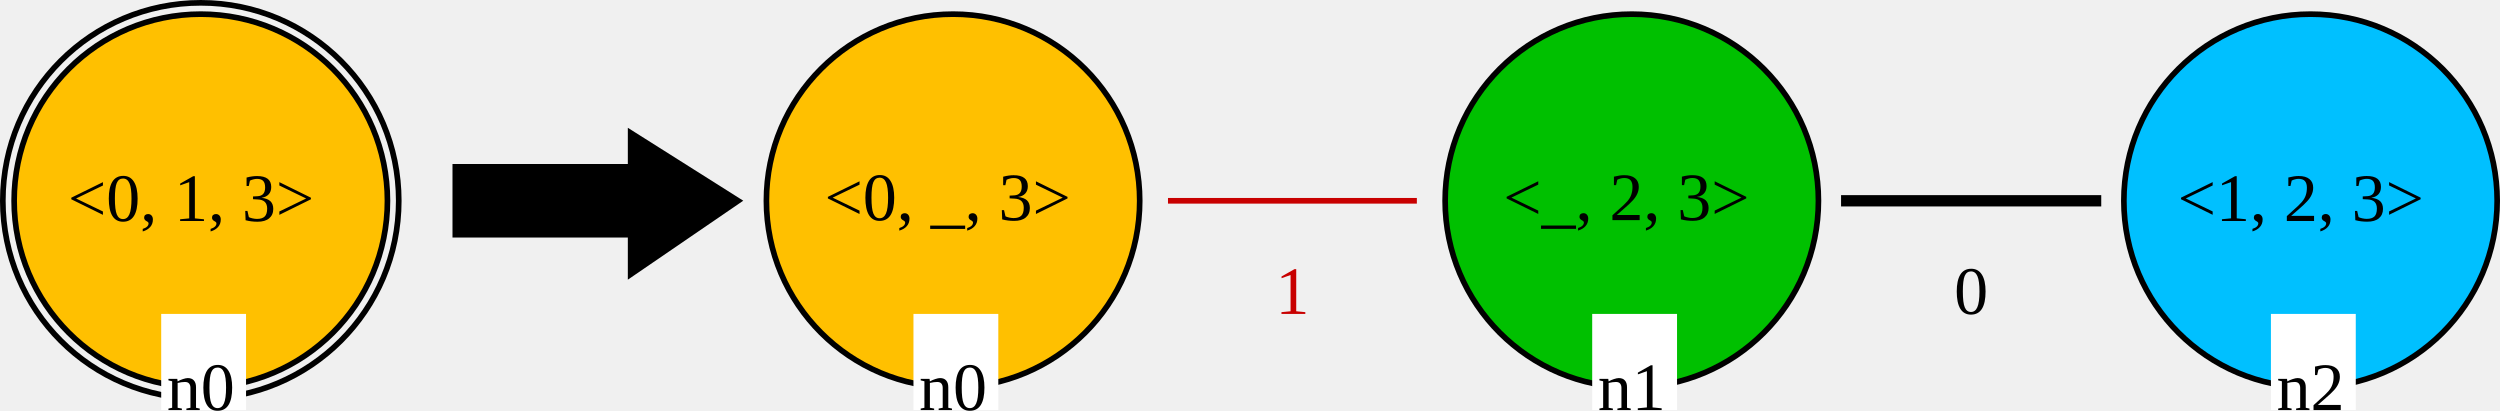
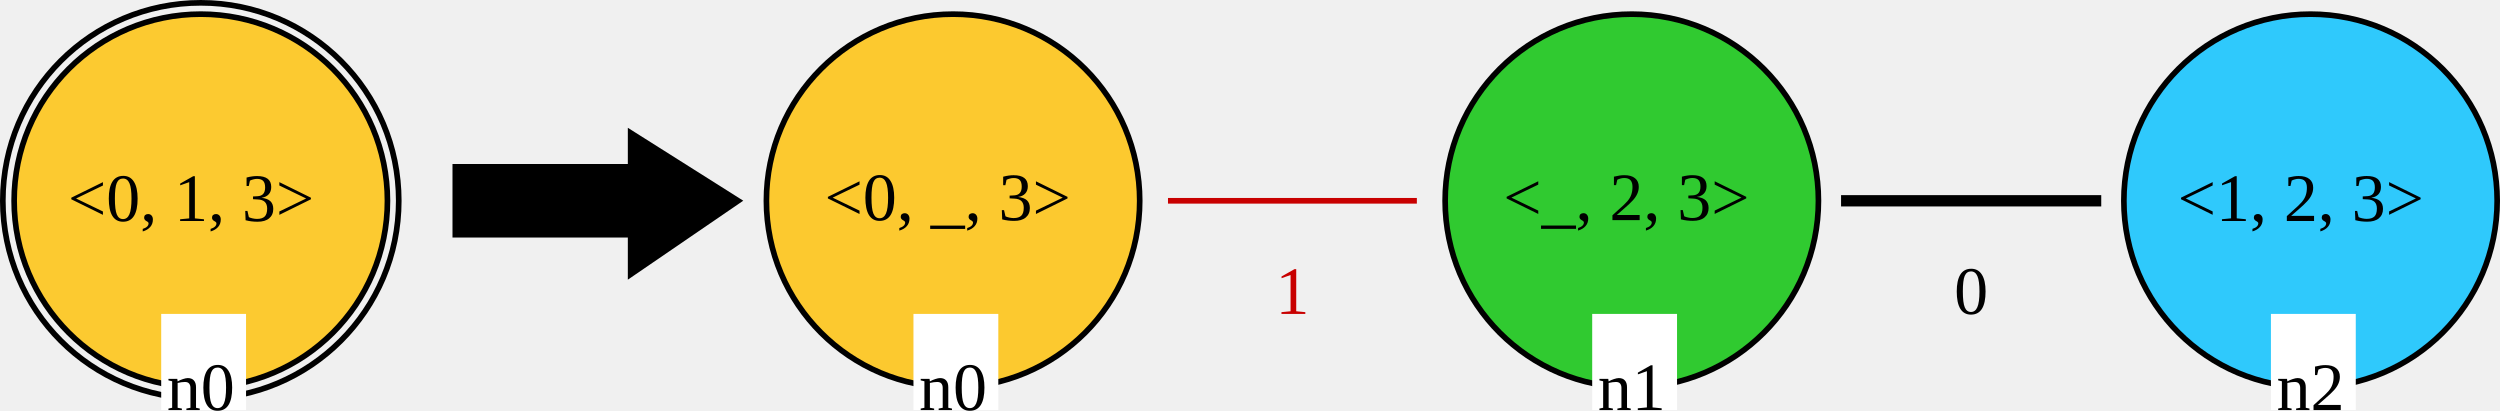
<svg xmlns="http://www.w3.org/2000/svg" version="1.1" font="Noto Sans Regular" font-size="12px" width="442" height="72.62" id="svg3">
  <defs id="defs3" />
-   <circle id="LGn0_0" cx="35.5" cy="35.5" r="33" fill="none" stroke="#000000" stroke-width="1" stroke-linecap="square" style="fill:#ffc000;fill-opacity:1" />
+   <circle id="LGn0_0" cx="35.5" cy="35.5" r="33" fill="none" stroke="#000000" stroke-width="1" stroke-linecap="square" style="fill:#ffc000;fill-opacity:0.8" />
  <circle id="LGn0_1" cx="35.5" cy="35.5" r="35" fill="none" stroke="#000000" stroke-width="1" stroke-linecap="square" />
  <text id="LGn0_2" x="12.01" y="39.076" fill="#000000">&lt;0, 1, 3&gt;</text>
  <rect id="LGn0_3" x="28.5" y="55.5" width="15" height="17" fill="#ffffff" />
  <text id="LGn0_4" x="29.5" y="72.5" fill="#000000">n0</text>
  <polygon id="0" points="111,48 111,41 80,41 80,29 111,29 111,23 130,35 " stroke="#000000" stroke-width="1" stroke-linecap="square" fill="#000000" transform="translate(0.5,0.5)" />
-   <circle id="RGn1_0" cx="288.5" cy="35.5" r="33" fill="none" stroke="#000000" stroke-width="1" stroke-linecap="square" style="fill:#00c000;fill-opacity:1" />
+   <circle id="RGn1_0" cx="288.5" cy="35.5" r="33" fill="none" stroke="#000000" stroke-width="1" stroke-linecap="square" style="fill:#00c000;fill-opacity:0.8" />
  <text id="RGn1_1" x="265.778" y="38.92" fill="#000000">&lt;_, 2, 3&gt;</text>
  <rect id="RGn1_2" x="281.5" y="55.5" width="15" height="17" fill="#ffffff" />
  <text id="RGn1_3" x="282.5" y="72.5" fill="#000000">n1</text>
-   <circle id="RGn2_4" cx="408.5" cy="35.5" r="33" fill="none" stroke="#000000" stroke-width="1" stroke-linecap="square" style="fill:#00c0ff;fill-opacity:1" />
+   <circle id="RGn2_4" cx="408.5" cy="35.5" r="33" fill="none" stroke="#000000" stroke-width="1" stroke-linecap="square" style="fill:#00c0ff;fill-opacity:0.803" />
  <text id="RGn2_5" x="385.01" y="39.07" fill="#000000">&lt;1, 2, 3&gt;</text>
  <rect id="RGn2_6" x="401.5" y="55.5" width="15" height="17" fill="#ffffff" />
  <text id="RGn2_7" x="402.5" y="72.5" fill="#000000">n2</text>
-   <circle id="RGn0_8" cx="168.5" cy="35.5" r="33" fill="none" stroke="#000000" stroke-width="1" stroke-linecap="square" style="fill:#ffc000;fill-opacity:1" />
+   <circle id="RGn0_8" cx="168.5" cy="35.5" r="33" fill="none" stroke="#000000" stroke-width="1" stroke-linecap="square" style="fill:#ffc000;fill-opacity:0.804" />
  <text id="RGn0_9" x="145.778" y="38.926" fill="#000000">&lt;0, _, 3&gt;</text>
  <rect id="RGn0_10" x="161.5" y="55.5" width="15" height="17" fill="#ffffff" />
  <text id="RGn0_11" x="162.5" y="72.5" fill="#000000">n0</text>
  <line id="RGn1_0_n2_12" x1="326.5" y1="35.5" x2="370.5" y2="35.5" stroke="#000000" stroke-width="2" stroke-linecap="square" />
  <text id="RGn1_0_n2_13" x="345.5" y="55.5" fill="#000000">0</text>
  <line id="RGn0_1_n1_14" x1="206.5" y1="35.5" x2="250.5" y2="35.5" stroke="#c80000" stroke-width="1" stroke-linecap="butt" stroke-dasharray="5" style="stroke-dasharray:none" />
  <text id="RGn0_1_n1_15" x="225.5" y="55.5" fill="#c80000">1</text>
</svg>
